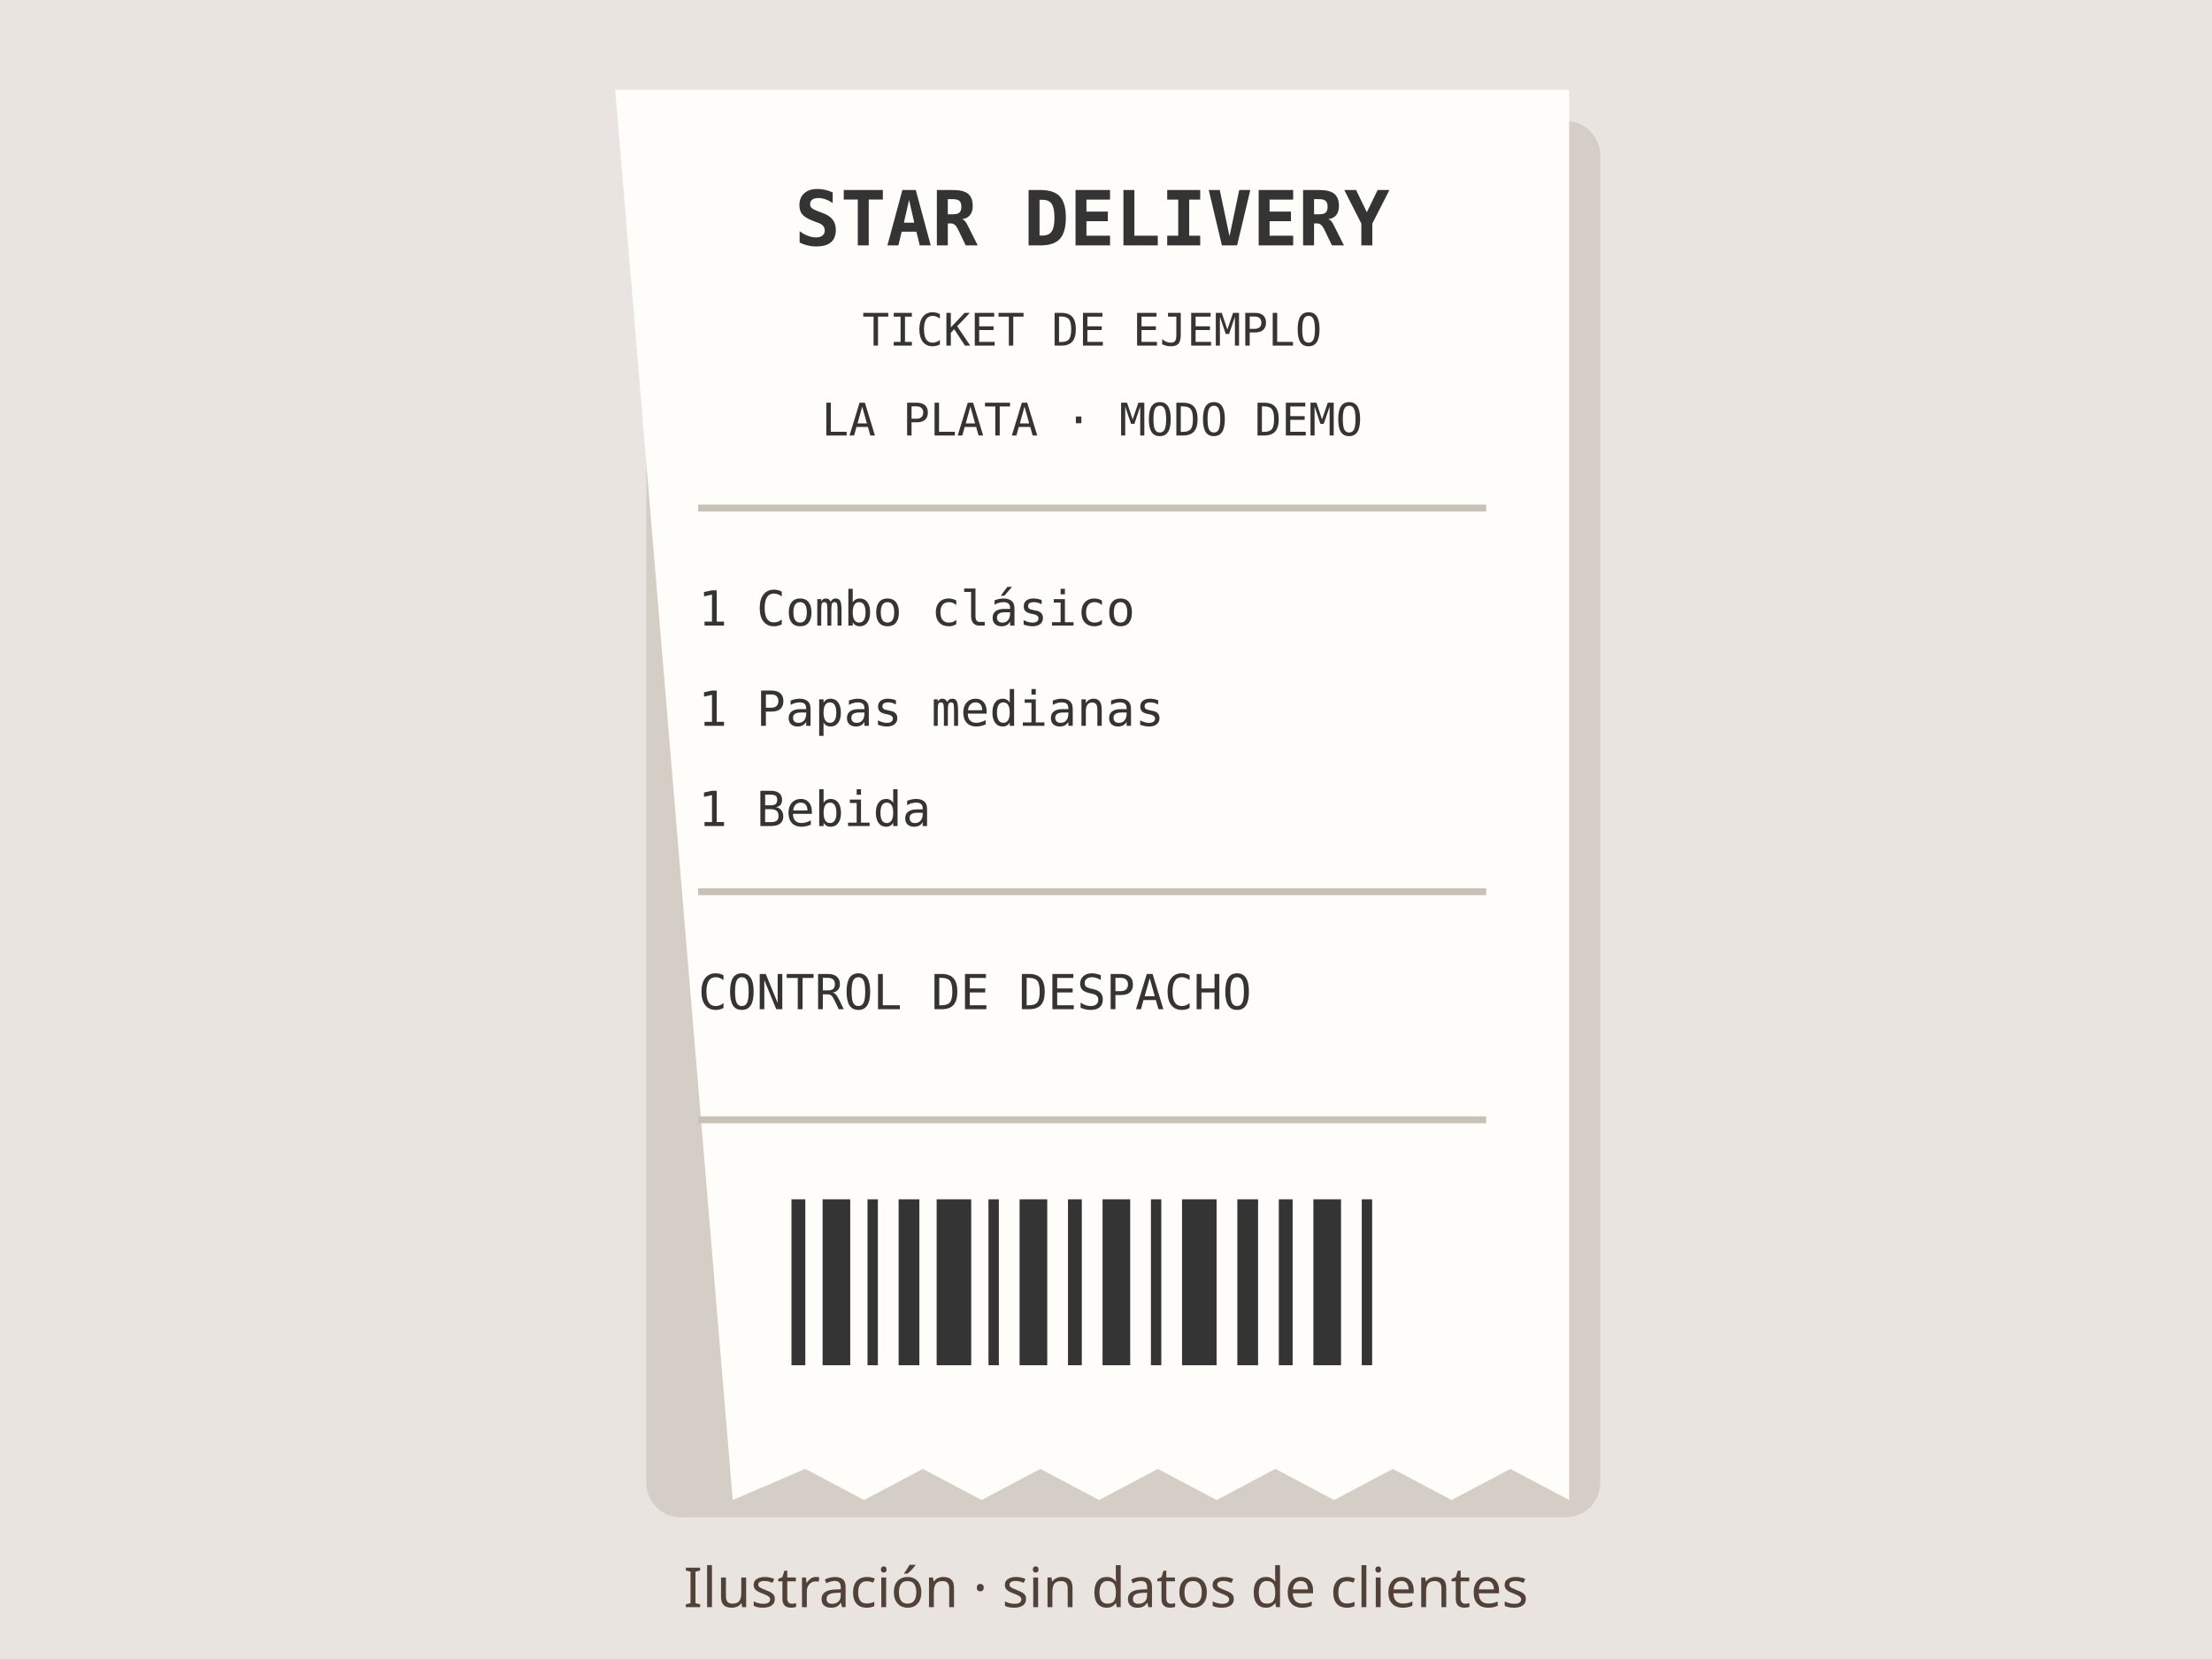
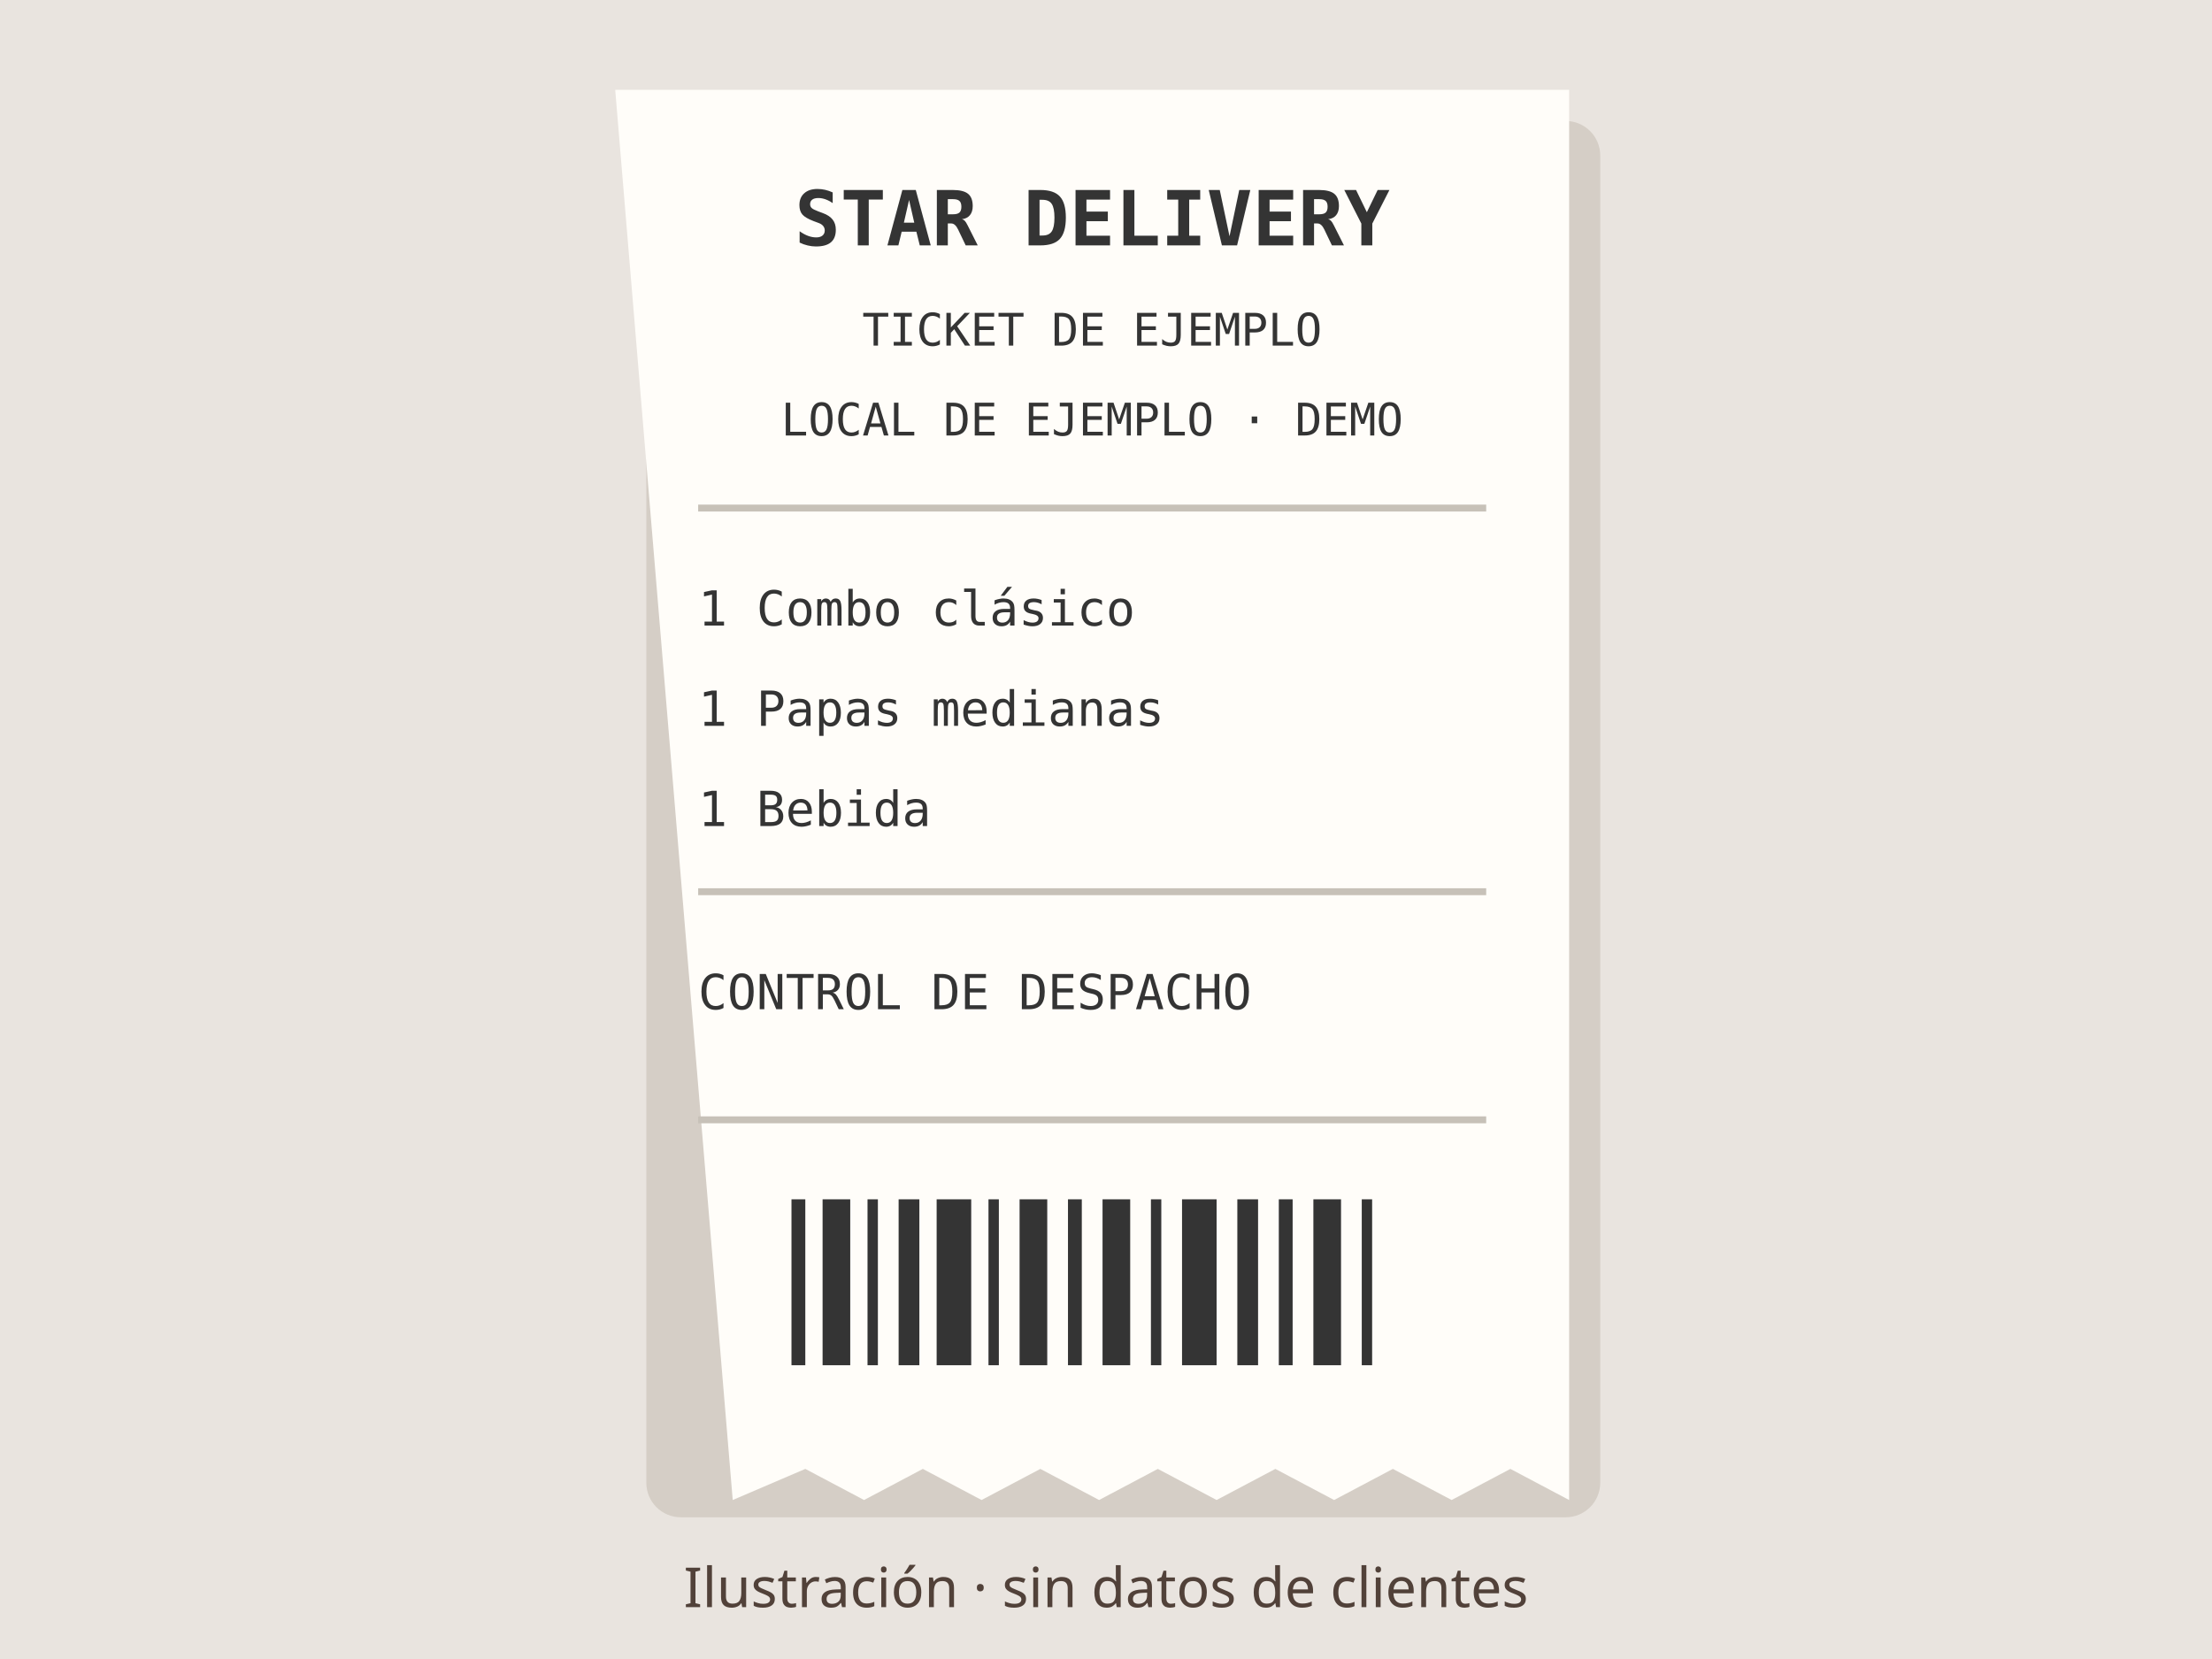
<svg xmlns="http://www.w3.org/2000/svg" width="640" height="480" viewBox="0 0 640 480">
  <rect width="640" height="480" fill="#e9e4df" />
  <rect x="187" y="35" width="276" height="404" rx="10" fill="#d5cec6" />
  <path d="M178 26h276v408l-17-9-17 9-17-9-17 9-17-9-17 9-17-9-17 9-17-9-17 9-17-9-17 9-17-9-21 9z" fill="#fffdf9" />
  <g font-family="monospace" fill="#343434" text-anchor="middle">
    <text x="316" y="71" font-size="22" font-weight="bold">STAR DELIVERY</text>
    <text x="316" y="100" font-size="13">TICKET DE EJEMPLO</text>
-     <text x="316" y="126" font-size="13">LA PLATA · MODO DEMO</text>
+     <text x="316" y="126" font-size="13">LOCAL DE EJEMPLO · DEMO</text>
  </g>
  <g stroke="#c7c1b8" stroke-width="2">
    <path d="M202 147h228M202 258h228M202 324h228" />
  </g>
  <g font-family="monospace" font-size="14" fill="#343434">
    <text x="202" y="181">1 Combo clásico</text>
    <text x="202" y="210">1 Papas medianas</text>
    <text x="202" y="239">1 Bebida</text>
    <text x="202" y="292">CONTROL DE DESPACHO</text>
  </g>
  <g fill="#343434">
    <path d="M229 347h4v48h-4zm9 0h8v48h-8zm13 0h3v48h-3zm9 0h6v48h-6zm11 0h10v48h-10zm15 0h3v48h-3zm9 0h8v48h-8zm14 0h4v48h-4zm10 0h8v48h-8zm14 0h3v48h-3zm9 0h10v48h-10zm16 0h6v48h-6zm12 0h4v48h-4zm10 0h8v48h-8zm14 0h3v48h-3" />
  </g>
  <text x="320" y="465" text-anchor="middle" font-family="sans-serif" font-size="16" fill="#514139">Ilustración · sin datos de clientes</text>
</svg>
